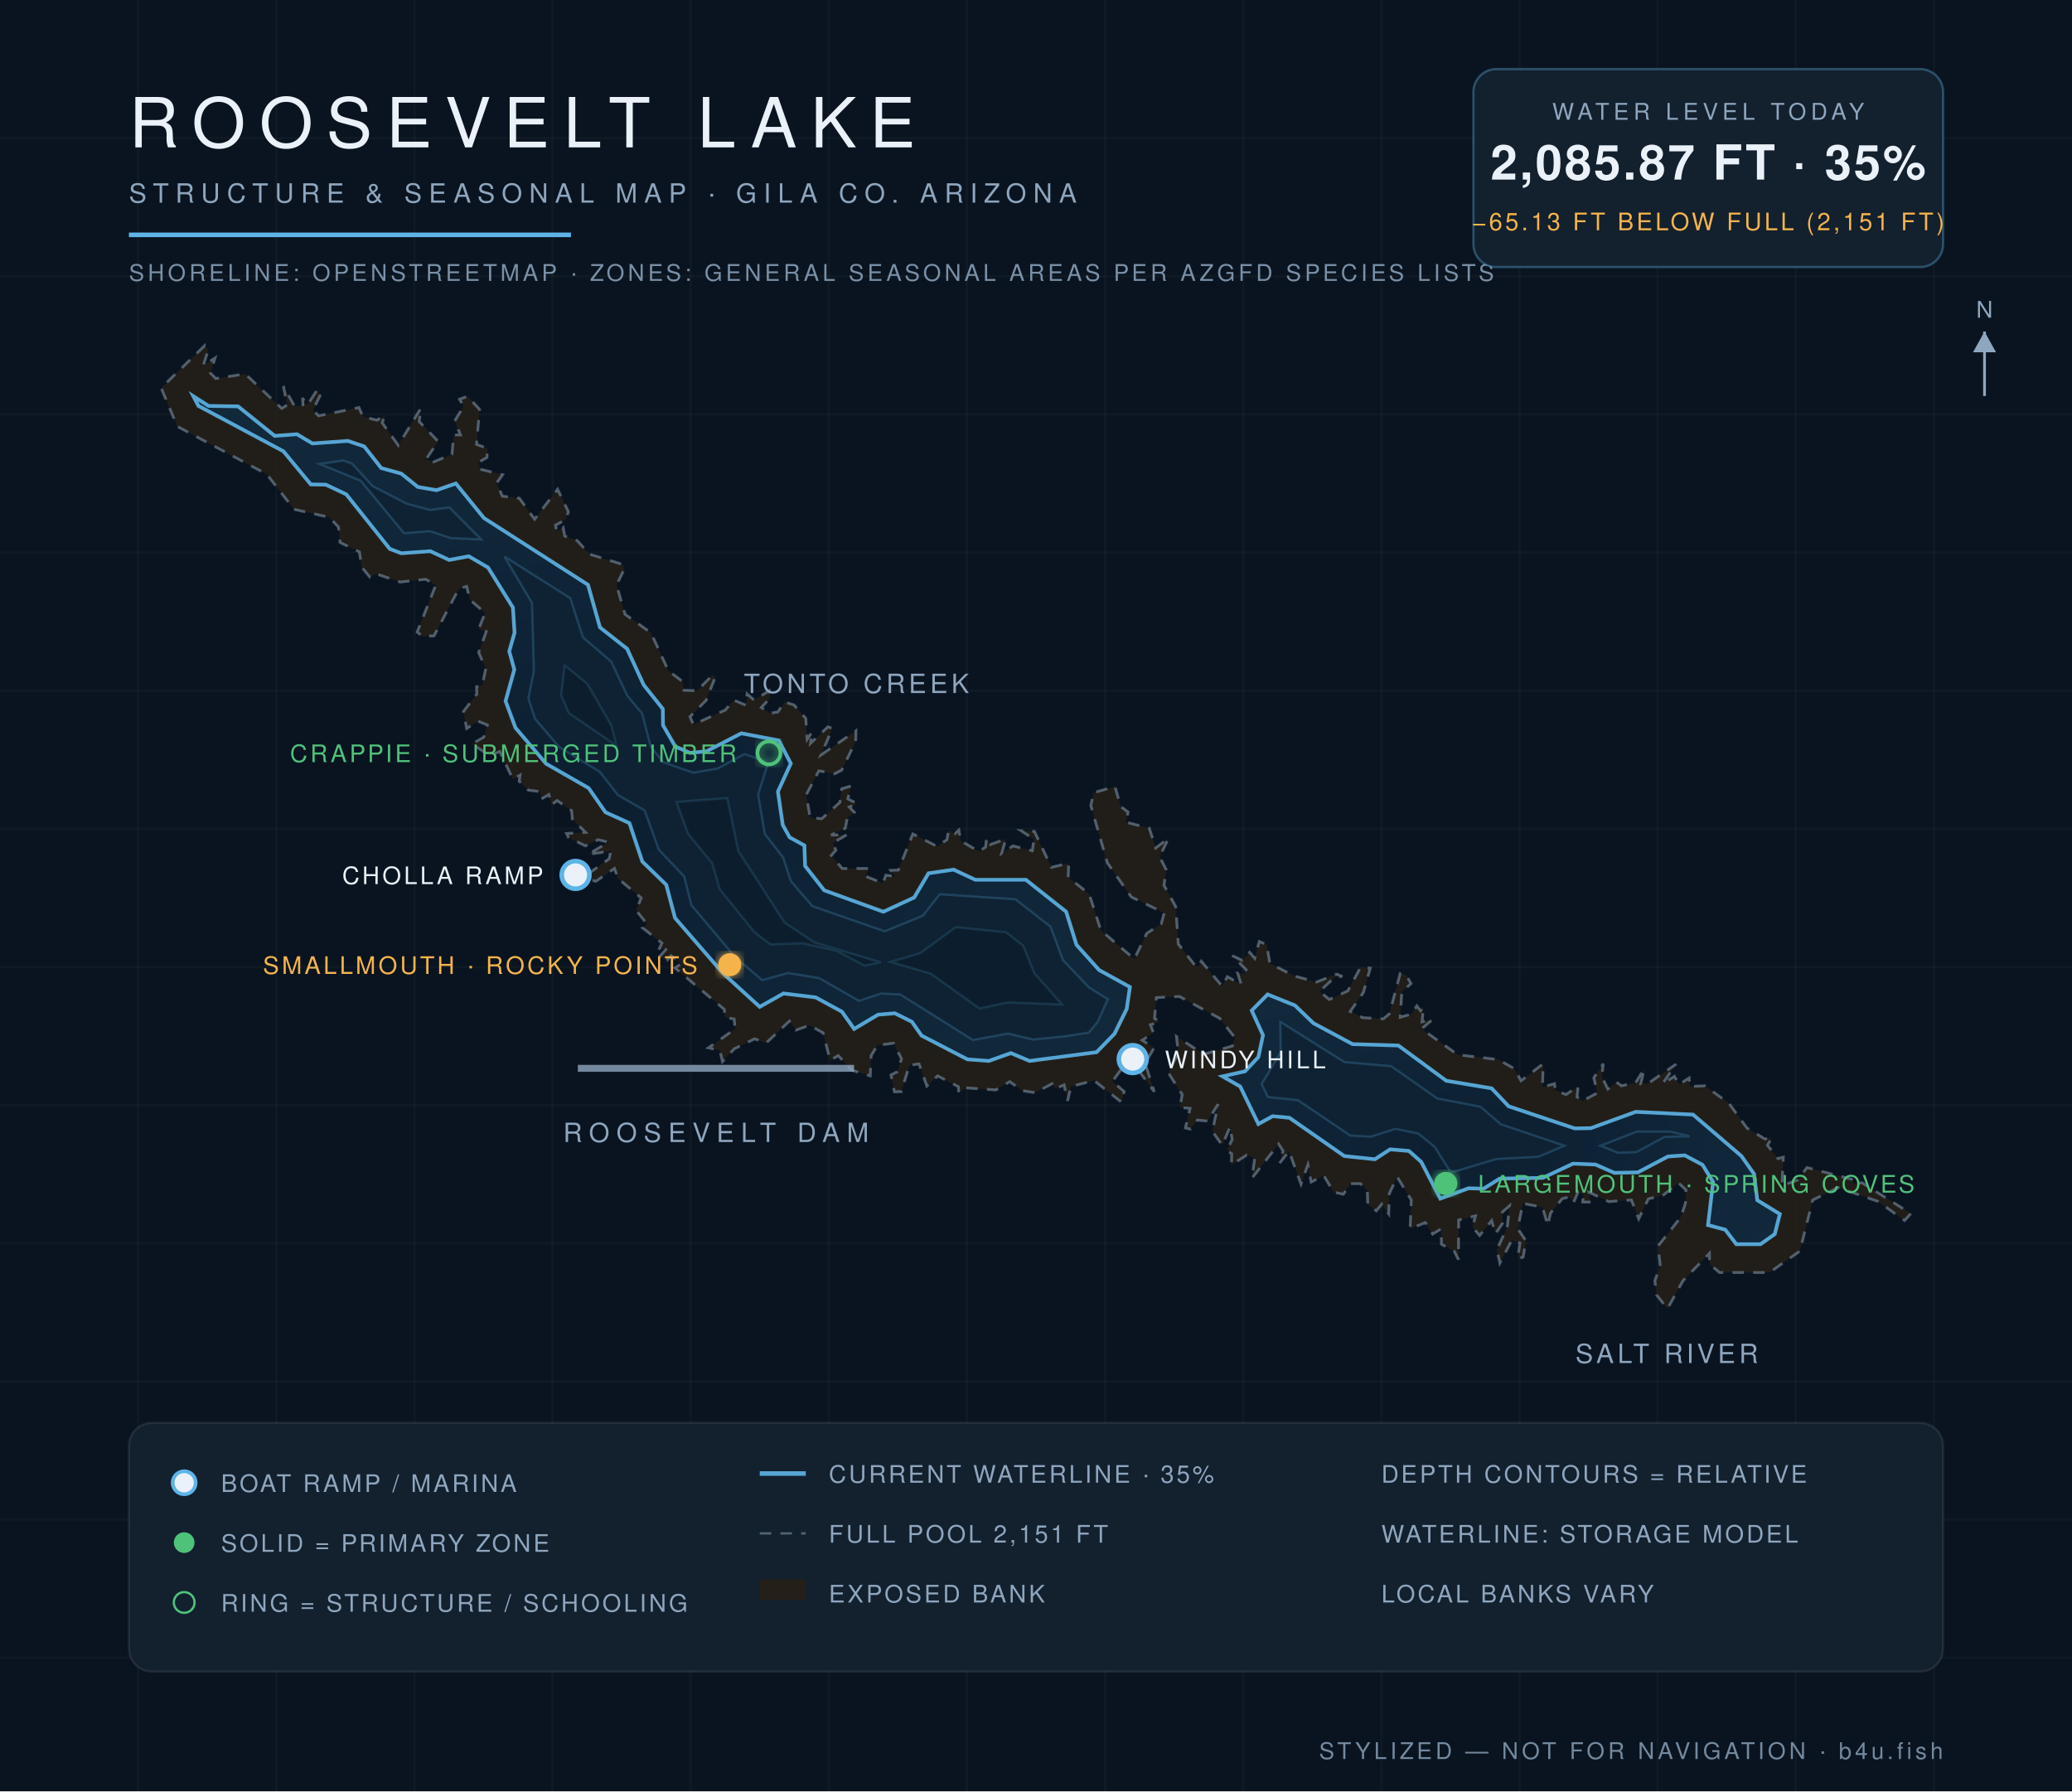
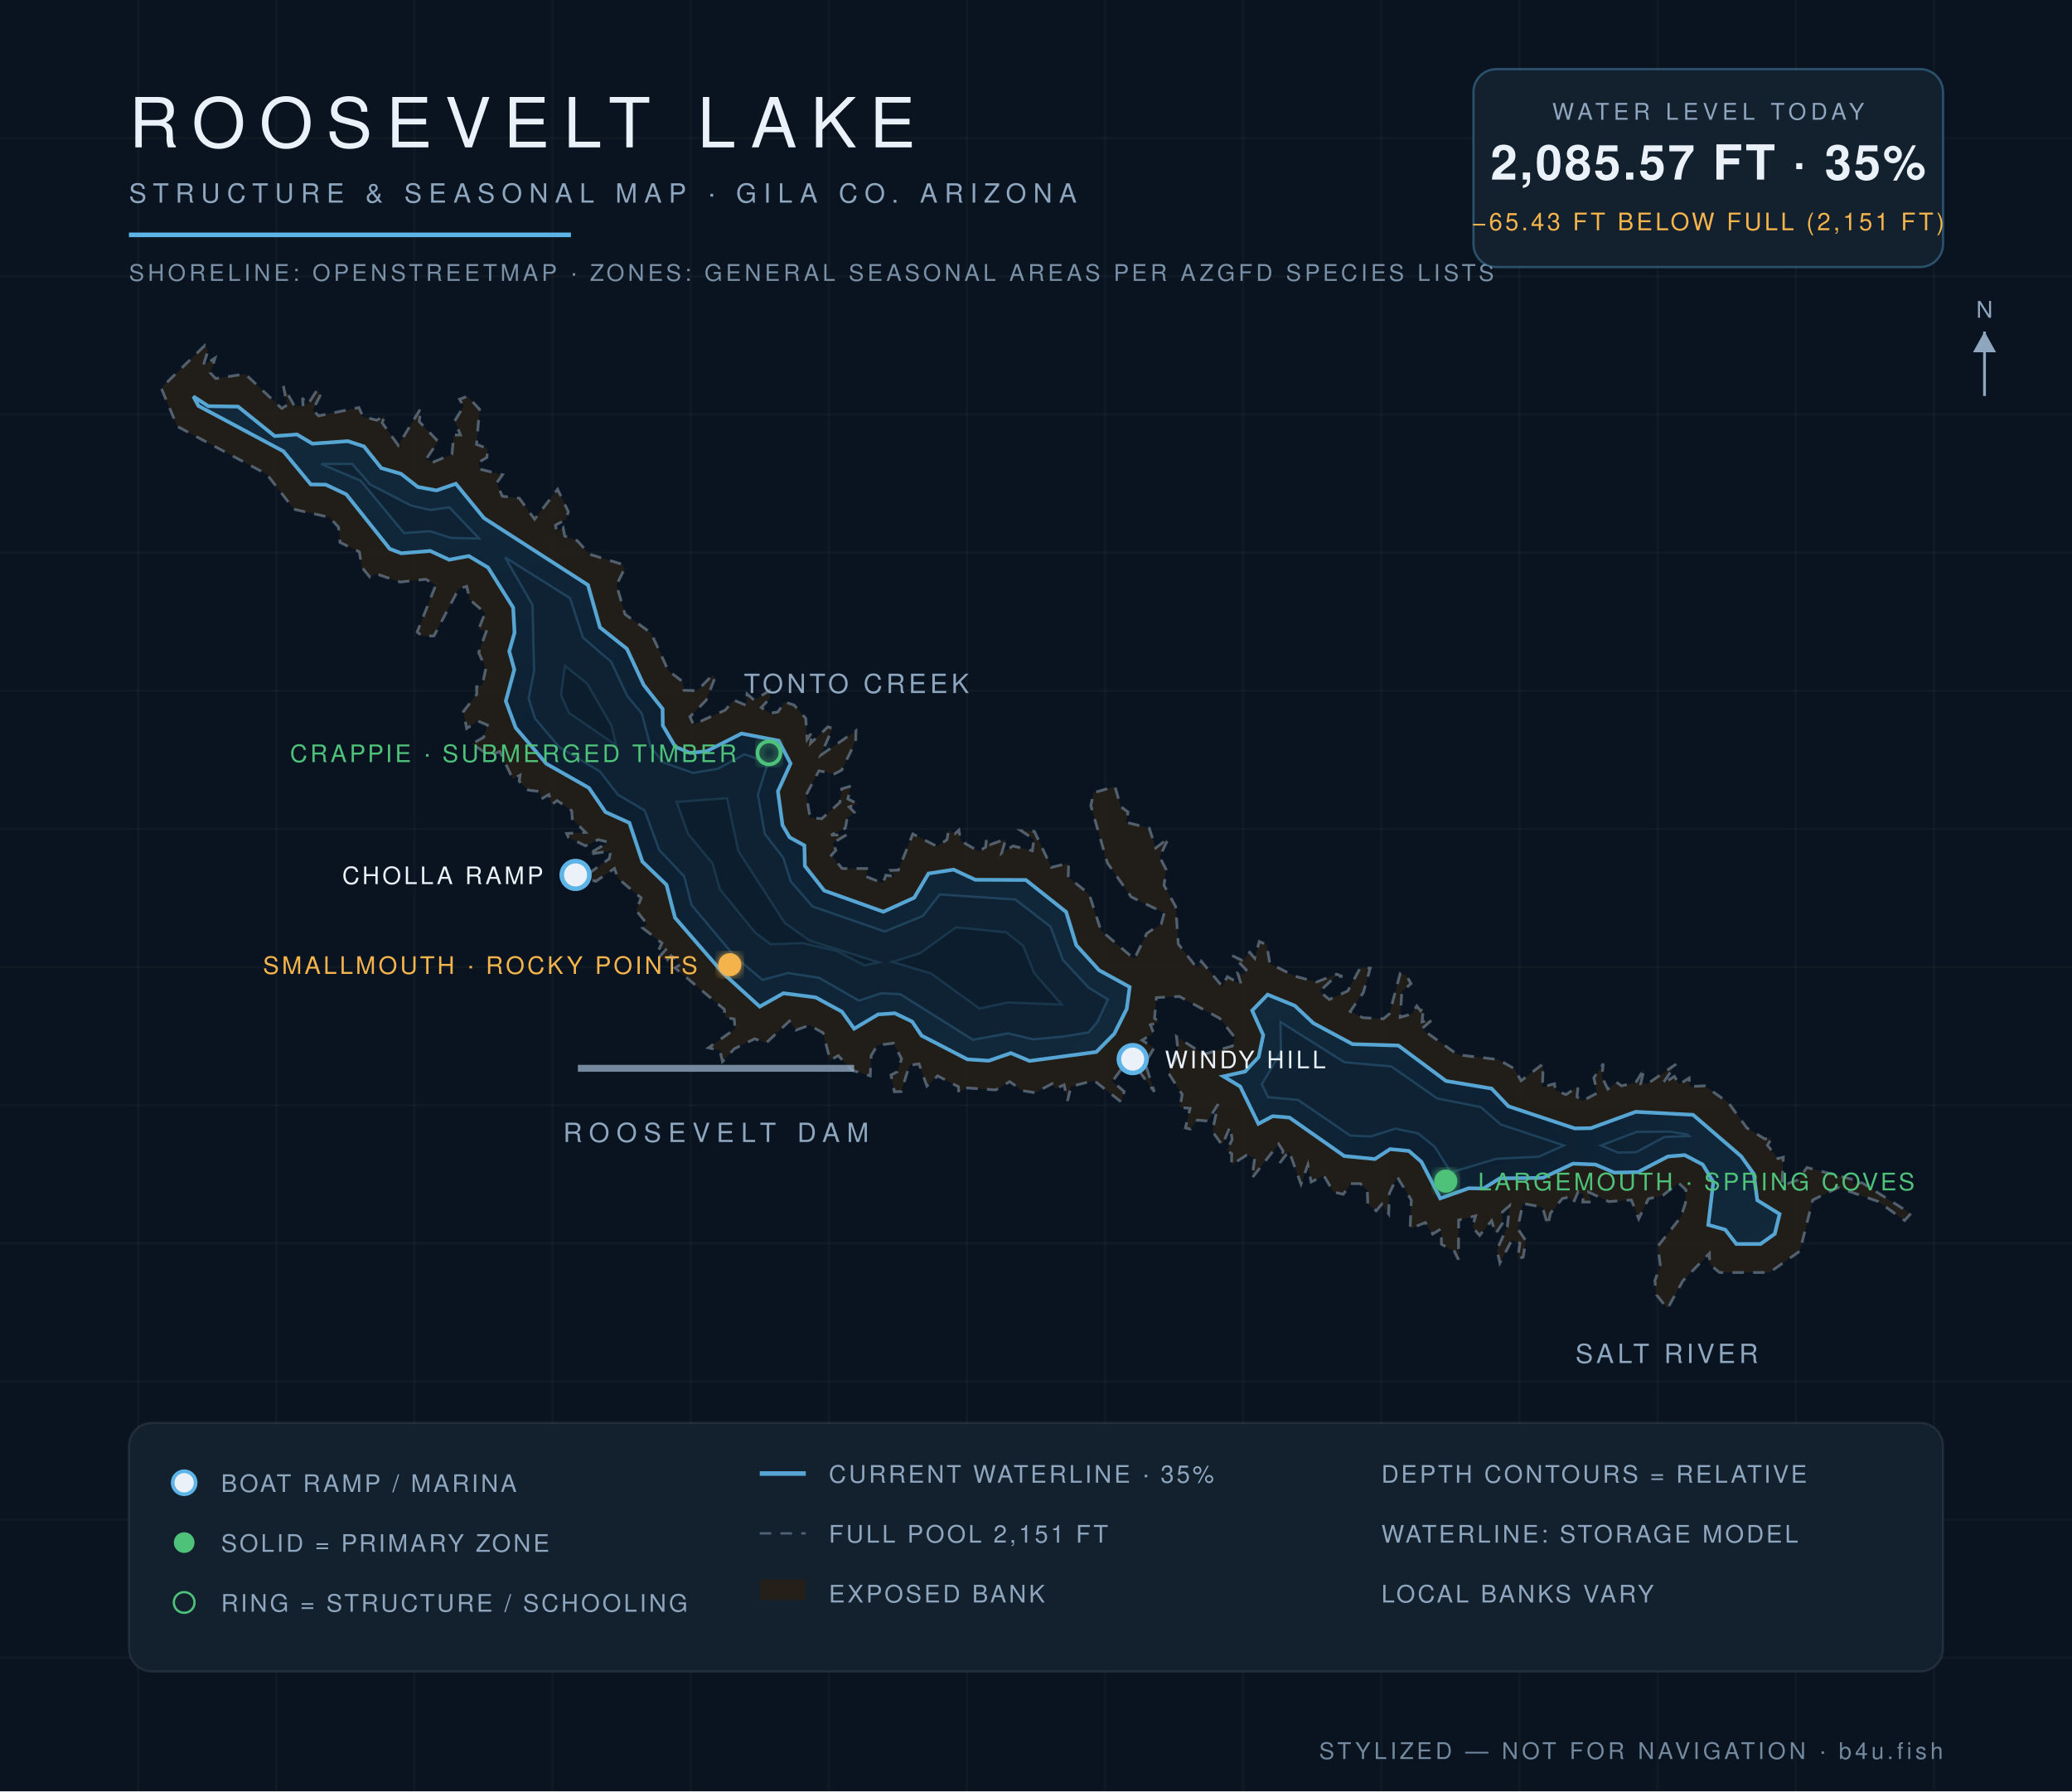
<svg xmlns="http://www.w3.org/2000/svg" viewBox="0 0 900 778" font-family="Helvetica,Arial,sans-serif">
  <defs>
    <radialGradient id="wg" cx="45%" cy="60%" r="80%">
      <stop offset="0%" stop-color="#0c1f31" />
      <stop offset="55%" stop-color="#102639" />
      <stop offset="100%" stop-color="#13293c" />
    </radialGradient>
    <filter id="glow">
      <feGaussianBlur stdDeviation="2.2" result="b" />
      <feMerge>
        <feMergeNode in="b" />
        <feMergeNode in="SourceGraphic" />
      </feMerge>
    </filter>
  </defs>
  <rect width="900" height="778" fill="#0a1420" />
  <g stroke="#ffffff" stroke-opacity="0.025">
    <line x1="60" y1="0" x2="60" y2="778" />
    <line x1="120" y1="0" x2="120" y2="778" />
    <line x1="180" y1="0" x2="180" y2="778" />
    <line x1="240" y1="0" x2="240" y2="778" />
    <line x1="300" y1="0" x2="300" y2="778" />
    <line x1="360" y1="0" x2="360" y2="778" />
    <line x1="420" y1="0" x2="420" y2="778" />
    <line x1="480" y1="0" x2="480" y2="778" />
    <line x1="540" y1="0" x2="540" y2="778" />
    <line x1="600" y1="0" x2="600" y2="778" />
    <line x1="660" y1="0" x2="660" y2="778" />
    <line x1="720" y1="0" x2="720" y2="778" />
    <line x1="780" y1="0" x2="780" y2="778" />
    <line x1="840" y1="0" x2="840" y2="778" />
    <line x1="0" y1="60" x2="900" y2="60" />
    <line x1="0" y1="120" x2="900" y2="120" />
    <line x1="0" y1="180" x2="900" y2="180" />
    <line x1="0" y1="240" x2="900" y2="240" />
    <line x1="0" y1="300" x2="900" y2="300" />
    <line x1="0" y1="360" x2="900" y2="360" />
    <line x1="0" y1="420" x2="900" y2="420" />
    <line x1="0" y1="480" x2="900" y2="480" />
    <line x1="0" y1="540" x2="900" y2="540" />
    <line x1="0" y1="600" x2="900" y2="600" />
    <line x1="0" y1="660" x2="900" y2="660" />
    <line x1="0" y1="720" x2="900" y2="720" />
  </g>
  <path d="M 134.7,174.1 L 138.1,168.8 L 139.0,171.9 L 135.9,178.1 L 138.4,180.6 L 155.9,177.0 L 157.7,181.0 L 163.7,182.5 L 167.2,180.5 L 166.0,183.6 L 173.0,193.4 L 182.8,177.3 L 182.1,183.1 L 190.3,191.7 L 185.0,199.6 L 188.4,200.6 L 196.3,197.3 L 197.1,188.9 L 200.0,188.9 L 197.5,182.8 L 201.4,176.5 L 199.6,173.4 L 203.1,172.1 L 208.3,177.8 L 207.0,193.0 L 211.8,194.8 L 211.5,198.7 L 207.9,200.8 L 208.6,203.8 L 218.3,206.2 L 215.7,209.8 L 218.2,215.5 L 225.6,216.4 L 232.2,225.5 L 242.2,212.5 L 246.9,222.3 L 245.7,225.7 L 241.3,228.1 L 241.8,230.8 L 244.6,229.1 L 245.3,232.8 L 250.7,234.8 L 256.1,240.7 L 270.3,245.1 L 271.3,246.9 L 267.8,254.1 L 271.5,266.8 L 282.8,274.9 L 290.3,291.3 L 296.6,296.1 L 297.1,299.8 L 302.8,300.0 L 309.5,293.2 L 310.6,294.3 L 306.7,304.2 L 299.7,311.3 L 301.2,314.7 L 315.0,308.4 L 318.8,304.1 L 324.0,306.3 L 324.5,301.4 L 327.6,304.1 L 334.1,300.0 L 334.5,303.2 L 330.7,307.3 L 334.5,309.8 L 337.9,309.2 L 340.8,304.9 L 344.9,306.2 L 350.0,312.0 L 350.6,321.1 L 352.8,317.8 L 352.1,322.8 L 359.6,315.7 L 361.6,316.3 L 356.6,327.9 L 371.8,317.4 L 371.7,321.9 L 365.6,334.5 L 362.5,336.1 L 355.7,334.8 L 350.2,345.2 L 351.9,355.1 L 356.9,355.6 L 364.8,348.5 L 365.6,342.6 L 369.6,341.4 L 368.3,347.0 L 372.5,349.1 L 368.9,350.5 L 371.1,352.8 L 368.0,355.3 L 367.2,359.7 L 361.0,362.7 L 367.9,362.5 L 361.7,366.2 L 363.1,369.3 L 361.1,371.5 L 365.8,377.2 L 377.1,377.2 L 376.0,380.6 L 383.5,383.6 L 384.8,380.1 L 388.8,380.7 L 386.9,378.0 L 390.2,377.9 L 396.5,362.2 L 407.0,367.6 L 411.3,364.7 L 412.0,360.7 L 414.8,362.1 L 416.5,360.5 L 417.3,365.2 L 425.2,369.8 L 428.1,367.9 L 428.5,363.9 L 430.2,366.8 L 436.9,364.4 L 435.1,370.6 L 440.0,367.4 L 448.4,369.5 L 449.1,364.5 L 443.5,360.8 L 449.3,361.1 L 456.7,376.7 L 464.2,374.9 L 464.0,381.0 L 473.1,388.3 L 478.2,404.1 L 492.7,416.5 L 498.1,405.4 L 504.4,401.2 L 505.7,396.5 L 491.4,389.6 L 481.0,374.8 L 473.8,349.9 L 475.0,344.3 L 484.3,341.6 L 486.8,350.3 L 490.0,352.7 L 489.1,357.1 L 499.2,359.7 L 502.0,368.3 L 507.6,364.0 L 503.7,372.1 L 506.6,377.8 L 505.6,384.5 L 510.7,393.8 L 511.8,410.0 L 518.6,418.7 L 520.4,420.1 L 521.8,417.5 L 530.9,428.4 L 533.1,424.2 L 539.1,427.5 L 537.6,422.7 L 540.4,423.2 L 541.3,421.2 L 535.3,415.1 L 539.6,417.1 L 542.8,413.6 L 545.0,416.2 L 547.0,408.9 L 550.2,410.3 L 551.6,418.5 L 562.5,424.0 L 571.9,426.5 L 580.6,423.1 L 583.1,424.1 L 580.1,424.1 L 573.2,430.6 L 577.4,434.1 L 585.4,430.4 L 591.0,420.1 L 595.2,420.5 L 592.2,431.1 L 586.5,439.3 L 591.9,442.0 L 600.9,442.5 L 603.5,440.3 L 608.2,422.8 L 610.8,423.5 L 612.9,427.2 L 608.9,430.8 L 608.2,441.8 L 613.2,440.4 L 615.4,436.9 L 617.0,439.0 L 618.3,437.3 L 617.7,443.8 L 622.2,442.8 L 617.5,446.9 L 633.2,458.1 L 650.8,460.2 L 657.7,464.1 L 660.7,469.4 L 670.3,462.0 L 670.0,472.1 L 675.2,470.7 L 675.6,473.5 L 680.2,475.4 L 685.5,471.8 L 685.0,476.4 L 687.3,478.2 L 693.8,474.7 L 692.3,468.1 L 696.4,462.0 L 695.8,467.7 L 698.4,473.0 L 702.1,470.0 L 704.3,471.6 L 710.5,470.2 L 714.2,464.2 L 712.7,470.7 L 715.8,470.6 L 728.0,462.2 L 722.1,470.8 L 727.3,467.5 L 729.3,471.0 L 733.7,468.2 L 734.0,471.9 L 740.5,471.6 L 750.9,479.1 L 758.8,489.9 L 766.6,494.7 L 769.8,494.0 L 767.7,497.4 L 772.3,503.2 L 774.6,502.6 L 774.0,515.0 L 780.8,512.5 L 784.9,507.1 L 804.8,512.3 L 804.9,514.2 L 808.8,513.7 L 830.0,527.1 L 827.3,530.1 L 815.7,521.8 L 798.4,515.8 L 787.4,521.2 L 781.8,543.4 L 768.6,552.7 L 746.9,552.7 L 742.6,549.1 L 742.5,544.4 L 731.0,556.3 L 724.3,568.4 L 719.5,562.4 L 718.8,556.2 L 721.2,549.9 L 720.1,541.3 L 730.1,528.6 L 732.1,522.5 L 732.3,516.8 L 729.1,513.8 L 722.3,519.2 L 716.0,520.7 L 711.8,529.4 L 708.6,521.2 L 698.8,521.9 L 690.1,517.8 L 691.1,522.1 L 687.5,522.1 L 687.7,518.9 L 685.5,517.6 L 683.5,522.3 L 681.6,519.9 L 678.6,520.6 L 673.5,526.9 L 672.3,532.3 L 670.0,524.3 L 661.5,522.7 L 659.2,533.6 L 662.8,538.9 L 661.6,546.0 L 659.2,546.8 L 660.2,539.9 L 656.7,538.6 L 651.5,548.6 L 650.2,542.8 L 654.7,532.9 L 655.7,523.7 L 652.6,526.4 L 652.6,531.4 L 649.6,535.9 L 647.9,530.2 L 642.7,536.6 L 639.6,533.0 L 640.9,528.1 L 633.6,529.9 L 633.5,547.1 L 631.7,543.5 L 626.1,540.4 L 626.0,533.7 L 622.3,536.0 L 619.1,531.0 L 612.5,533.7 L 613.0,521.2 L 606.9,511.2 L 603.5,518.3 L 603.2,527.2 L 600.2,523.0 L 597.8,525.9 L 594.1,522.9 L 593.9,516.9 L 590.9,514.1 L 586.7,514.1 L 583.5,518.7 L 579.3,517.8 L 575.0,510.6 L 569.5,513.4 L 568.1,505.9 L 565.1,514.3 L 559.9,500.0 L 555.9,505.1 L 557.3,499.9 L 555.4,496.9 L 543.8,511.7 L 545.0,503.0 L 541.5,501.7 L 534.9,505.9 L 535.0,501.1 L 532.9,499.7 L 535.2,494.9 L 534.3,489.4 L 530.9,497.4 L 526.6,491.4 L 529.1,479.6 L 524.5,486.9 L 520.1,486.5 L 517.0,490.4 L 514.9,489.9 L 516.9,481.4 L 512.5,481.0 L 513.5,475.4 L 507.5,466.0 L 511.8,457.1 L 511.0,450.2 L 522.9,457.9 L 535.3,454.3 L 536.4,450.7 L 529.8,442.3 L 512.3,432.8 L 502.3,433.3 L 501.5,442.3 L 503.7,443.9 L 499.7,445.1 L 501.1,448.7 L 496.1,451.8 L 501.3,455.1 L 497.4,461.8 L 501.4,474.2 L 490.6,459.5 L 483.2,469.7 L 488.3,474.1 L 487.1,478.7 L 475.2,469.3 L 465.2,471.9 L 463.7,478.1 L 462.2,471.2 L 458.4,472.9 L 457.0,470.7 L 449.6,474.6 L 444.0,473.7 L 438.6,469.8 L 432.5,473.4 L 419.6,472.5 L 416.4,474.5 L 416.3,472.0 L 407.3,467.3 L 402.6,471.7 L 399.2,462.1 L 395.0,462.7 L 391.5,474.1 L 388.5,474.2 L 387.0,466.9 L 389.7,465.5 L 391.6,459.9 L 388.1,453.1 L 381.1,454.0 L 378.4,458.5 L 378.0,467.3 L 370.0,464.8 L 364.1,458.5 L 360.6,460.5 L 357.5,448.6 L 351.6,445.3 L 345.8,447.4 L 342.9,443.5 L 332.8,453.0 L 327.8,451.2 L 319.0,455.5 L 313.8,461.1 L 312.7,456.2 L 307.7,455.1 L 319.3,446.9 L 318.9,442.6 L 314.9,441.9 L 314.6,438.4 L 293.2,420.4 L 295.9,418.6 L 291.5,415.1 L 289.7,417.1 L 286.1,415.9 L 289.7,411.9 L 286.1,412.6 L 287.5,409.6 L 279.1,403.0 L 281.1,401.4 L 276.3,395.4 L 278.5,390.0 L 268.4,381.5 L 266.9,377.2 L 258.8,382.8 L 250.1,380.0 L 255.0,379.9 L 264.6,373.0 L 265.3,369.6 L 255.4,371.1 L 264.3,365.8 L 259.8,364.7 L 254.3,367.4 L 246.9,363.7 L 246.1,362.0 L 254.3,361.5 L 248.6,355.7 L 248.3,352.1 L 242.0,347.7 L 239.6,349.5 L 238.4,345.1 L 235.2,347.0 L 234.5,343.8 L 229.5,343.2 L 225.5,339.3 L 225.9,336.7 L 222.7,338.3 L 217.1,326.4 L 212.7,328.2 L 205.0,323.1 L 210.1,320.2 L 211.7,314.9 L 207.6,313.2 L 202.7,316.4 L 201.3,309.0 L 207.1,301.5 L 207.0,298.3 L 209.5,297.5 L 211.0,290.4 L 207.9,283.4 L 211.2,274.3 L 207.9,273.3 L 210.7,266.2 L 204.1,260.5 L 202.7,254.7 L 199.3,255.7 L 188.5,276.2 L 183.4,276.3 L 181.2,274.5 L 189.3,254.1 L 184.9,251.6 L 173.8,252.8 L 163.6,249.3 L 160.7,250.7 L 157.1,246.3 L 156.1,239.7 L 147.7,235.6 L 147.0,228.9 L 143.1,224.7 L 127.7,221.2 L 115.9,206.0 L 77.0,185.2 L 70.0,168.5 L 89.0,150.0 L 90.4,152.2 L 88.3,158.7 L 93.4,155.5 L 91.4,162.0 L 93.7,164.4 L 106.5,162.4 L 122.4,177.4 L 124.7,175.9 L 123.1,167.7 L 127.8,176.2 L 131.6,176.4 L 131.4,172.8 L 133.1,175.8 L 134.7,174.1 Z" fill="#241f19" fill-opacity="0.9" stroke="#8ea6be" stroke-opacity="0.5" stroke-width="1.2" stroke-dasharray="5 4" />
-   <path d="M 84.0,172.1 L 90.6,176.3 L 103.4,176.5 L 119.3,189.3 L 129.0,188.6 L 135.7,192.6 L 151.1,191.5 L 158.2,193.9 L 165.6,203.3 L 174.3,205.7 L 181.5,211.5 L 189.6,212.9 L 198.0,210.0 L 210.2,225.0 L 255.4,254.0 L 260.6,272.5 L 272.4,281.8 L 279.6,297.5 L 287.9,307.9 L 288.0,315.0 L 293.3,324.2 L 299.7,327.0 L 306.9,326.3 L 322.0,318.5 L 338.3,321.6 L 343.5,331.6 L 337.9,343.8 L 340.0,358.3 L 343.0,363.7 L 349.4,367.2 L 349.7,376.1 L 358.0,386.7 L 383.7,396.0 L 397.1,389.8 L 403.3,379.3 L 414.2,377.7 L 423.6,382.1 L 445.6,382.1 L 463.1,396.0 L 467.6,410.4 L 477.4,421.3 L 490.8,428.7 L 489.4,438.2 L 484.1,449.0 L 476.3,457.0 L 447.2,460.8 L 439.1,457.4 L 429.5,460.8 L 420.2,460.1 L 400.3,449.8 L 396.1,443.8 L 388.7,440.1 L 381.4,440.7 L 371.0,446.9 L 365.7,439.4 L 354.3,433.2 L 340.3,431.5 L 330.0,437.3 L 314.2,422.9 L 293.2,398.7 L 289.4,384.3 L 279.0,374.2 L 273.4,357.5 L 263.0,352.8 L 255.7,342.3 L 237.2,331.7 L 223.9,316.1 L 219.6,304.5 L 223.4,290.8 L 221.2,282.9 L 223.5,274.8 L 222.8,263.9 L 212.0,246.5 L 203.6,241.6 L 195.1,243.2 L 186.9,239.4 L 174.3,240.3 L 169.3,238.4 L 150.4,214.7 L 141.5,210.5 L 135.0,210.4 L 123.1,196.0 L 86.2,176.3 L 84.0,172.1 Z" fill="url(#wg)" stroke="#5eb4e7" stroke-opacity="0.9" stroke-width="1.6" />
-   <path d="M 543.7,438.9 L 550.6,431.9 L 562.5,436.7 L 570.5,444.4 L 587.5,453.5 L 607.4,454.1 L 628.2,469.4 L 647.9,472.7 L 655.3,480.5 L 684.0,490.1 L 691.0,490.0 L 710.5,482.9 L 735.4,484.1 L 756.4,502.1 L 761.9,509.9 L 763.3,521.3 L 773.1,527.3 L 770.9,536.0 L 764.7,540.4 L 754.2,540.4 L 749.4,534.1 L 741.9,532.1 L 744.1,513.4 L 739.5,505.9 L 731.8,501.8 L 724.5,502.3 L 711.4,509.2 L 701.2,509.4 L 693.0,505.8 L 683.3,505.4 L 670.1,511.6 L 651.4,511.9 L 644.4,516.3 L 637.9,516.1 L 625.6,520.6 L 617.3,504.6 L 612.0,499.9 L 603.8,499.2 L 597.2,503.5 L 583.9,502.1 L 560.1,485.5 L 552.8,484.8 L 546.6,488.2 L 538.7,471.9 L 531.0,467.5 L 540.8,465.3 L 546.6,459.1 L 548.6,449.6 L 543.7,438.9 Z" fill="url(#wg)" stroke="#5eb4e7" stroke-opacity="0.9" stroke-width="1.6" />
-   <path d="M 548.0,470.9 L 556.3,456.9 L 556.1,443.8 L 584.0,461.3 L 604.3,463.1 L 624.3,477.1 L 643.1,480.7 L 651.9,488.3 L 679.5,497.6 L 668.3,502.4 L 650.0,503.4 L 630.2,509.3 L 623.2,498.1 L 616.0,492.3 L 606.1,490.3 L 595.4,493.7 L 586.5,493.2 L 563.7,477.8 L 550.8,476.5 L 548.0,470.9 Z" fill="#0e2233" stroke="#5eb4e7" stroke-opacity="0.22" stroke-width="1" />
-   <path d="M 695.2,497.6 L 711.0,491.5 L 725.4,491.5 L 733.9,493.5 L 723.0,493.8 L 710.7,500.4 L 702.8,500.7 L 695.2,497.6 Z" fill="#0e2233" stroke="#5eb4e7" stroke-opacity="0.22" stroke-width="1" />
-   <path d="M 138.8,201.5 L 149.0,200.0 L 153.0,201.4 L 161.8,211.1 L 176.7,218.8 L 186.8,221.5 L 195.2,220.4 L 209.0,234.3 L 195.8,233.7 L 186.8,230.7 L 175.5,231.6 L 156.7,208.8 L 138.8,201.5 Z" fill="#0e2233" stroke="#5eb4e7" stroke-opacity="0.22" stroke-width="1" />
-   <path d="M 219.1,241.7 L 247.7,259.8 L 253.2,276.8 L 265.5,287.4 L 272.5,302.2 L 278.9,309.9 L 282.7,324.4 L 288.2,331.1 L 301.1,335.6 L 311.7,333.8 L 323.4,327.5 L 331.9,330.5 L 333.2,332.7 L 329.3,345.1 L 332.2,362.2 L 340.2,372.5 L 343.5,382.7 L 352.9,393.6 L 384.3,404.5 L 400.9,397.7 L 408.2,388.4 L 441.1,390.6 L 456.3,402.5 L 461.7,417.0 L 473.0,428.9 L 481.2,434.0 L 476.8,443.8 L 472.9,448.5 L 461.8,450.2 L 448.7,451.5 L 437.9,448.9 L 422.6,451.7 L 391.0,431.9 L 382.7,431.5 L 373.1,434.7 L 355.8,424.8 L 342.3,422.6 L 331.1,425.7 L 319.3,415.7 L 300.3,393.1 L 297.2,380.7 L 286.2,369.1 L 280.0,352.0 L 268.4,345.3 L 260.5,335.2 L 243.0,324.6 L 232.4,312.2 L 229.5,303.3 L 231.9,291.5 L 231.1,261.9 L 219.1,241.7 Z" fill="#0e2233" stroke="#5eb4e7" stroke-opacity="0.22" stroke-width="1" />
-   <path d="M 245.3,289.0 L 255.1,297.0 L 265.6,315.2 L 267.7,323.8 L 247.1,309.7 L 243.7,301.9 L 245.3,289.0 Z" fill="#0c1e2e" stroke="#5eb4e7" stroke-opacity="0.15" stroke-width="1" />
-   <path d="M 293.8,348.3 L 315.9,346.6 L 320.7,369.6 L 340.8,400.7 L 353.7,409.3 L 382.6,418.0 L 375.5,419.4 L 363.4,413.0 L 348.6,409.7 L 334.7,410.2 L 327.8,405.0 L 312.6,386.2 L 309.4,375.0 L 298.9,362.2 L 293.8,348.3 Z" fill="#0c1e2e" stroke="#5eb4e7" stroke-opacity="0.15" stroke-width="1" />
-   <path d="M 386.7,417.8 L 399.6,414.0 L 415.2,402.7 L 437.0,404.9 L 444.5,410.8 L 449.3,422.7 L 461.3,436.3 L 437.9,435.4 L 425.4,438.0 L 404.3,422.9 L 386.7,417.8 Z" fill="#0c1e2e" stroke="#5eb4e7" stroke-opacity="0.15" stroke-width="1" />
+   <path d="M 84.0,172.2 L 90.5,176.4 L 103.4,176.6 L 119.3,189.4 L 129.0,188.7 L 135.7,192.7 L 151.1,191.6 L 158.1,193.9 L 165.6,203.3 L 174.2,205.8 L 181.5,211.5 L 189.6,213.0 L 198.0,210.1 L 210.2,225.0 L 255.4,254.1 L 260.6,272.5 L 272.3,281.8 L 279.6,297.5 L 287.8,307.9 L 287.9,315.1 L 293.3,324.3 L 299.7,327.0 L 306.9,326.3 L 322.1,318.6 L 338.2,321.7 L 343.4,331.6 L 337.9,343.7 L 339.9,358.4 L 343.0,363.7 L 349.4,367.2 L 349.6,376.1 L 358.0,386.8 L 383.7,396.0 L 397.1,389.9 L 403.3,379.4 L 414.2,377.7 L 423.6,382.1 L 445.6,382.2 L 463.1,396.1 L 467.5,410.5 L 477.4,421.4 L 490.7,428.7 L 489.4,438.2 L 484.0,449.0 L 476.2,456.9 L 447.2,460.8 L 439.1,457.4 L 429.5,460.7 L 420.2,460.1 L 400.3,449.8 L 396.2,443.7 L 388.7,440.1 L 381.4,440.6 L 371.0,446.8 L 365.7,439.4 L 354.3,433.2 L 340.3,431.4 L 330.0,437.2 L 314.2,422.8 L 293.2,398.6 L 289.5,384.3 L 279.0,374.2 L 273.4,357.4 L 263.0,352.7 L 255.8,342.2 L 237.3,331.7 L 224.0,316.1 L 219.7,304.5 L 223.4,290.8 L 221.2,282.9 L 223.5,274.8 L 222.9,263.9 L 212.0,246.5 L 203.6,241.5 L 195.1,243.1 L 186.9,239.3 L 174.3,240.3 L 169.3,238.4 L 150.4,214.7 L 141.5,210.5 L 135.0,210.4 L 123.1,196.0 L 86.2,176.3 L 84.0,172.2 Z" fill="url(#wg)" stroke="#5eb4e7" stroke-opacity="0.9" stroke-width="1.6" />
+   <path d="M 543.9,438.9 L 550.6,432.0 L 562.4,436.8 L 570.5,444.4 L 587.5,453.5 L 607.4,454.1 L 628.1,469.5 L 647.9,472.8 L 655.2,480.5 L 684.0,490.1 L 691.0,490.0 L 710.5,482.9 L 735.4,484.2 L 756.3,502.2 L 761.8,509.9 L 763.3,521.3 L 773.0,527.3 L 770.9,535.9 L 764.7,540.3 L 754.2,540.3 L 749.4,534.1 L 742.0,532.0 L 744.2,513.4 L 739.6,505.8 L 731.8,501.7 L 724.5,502.3 L 711.4,509.1 L 701.2,509.3 L 693.0,505.8 L 683.3,505.4 L 670.1,511.6 L 651.4,511.8 L 644.4,516.2 L 637.9,516.1 L 625.6,520.5 L 617.4,504.6 L 612.0,499.9 L 603.8,499.1 L 597.2,503.4 L 583.9,502.1 L 560.1,485.4 L 552.8,484.8 L 546.6,488.1 L 538.7,471.9 L 531.4,467.5 L 540.8,465.4 L 546.7,459.1 L 548.7,449.6 L 543.9,438.9 Z" fill="url(#wg)" stroke="#5eb4e7" stroke-opacity="0.9" stroke-width="1.6" />
+   <path d="M 548.1,470.9 L 556.4,456.9 L 556.2,443.9 L 584.0,461.4 L 604.3,463.2 L 624.3,477.1 L 643.1,480.8 L 651.9,488.4 L 679.3,497.5 L 668.3,502.4 L 650.0,503.3 L 630.2,509.2 L 623.2,498.1 L 616.0,492.3 L 606.1,490.2 L 595.4,493.6 L 586.5,493.2 L 563.8,477.7 L 550.8,476.5 L 548.1,470.9 Z" fill="#0e2233" stroke="#5eb4e7" stroke-opacity="0.22" stroke-width="1" />
+   <path d="M 695.4,497.5 L 711.0,491.6 L 725.4,491.5 L 733.0,492.8 L 733.7,493.4 L 723.0,493.8 L 710.7,500.4 L 702.8,500.6 L 695.4,497.5 Z" fill="#0e2233" stroke="#5eb4e7" stroke-opacity="0.22" stroke-width="1" />
+   <path d="M 139.5,201.5 L 153.0,201.5 L 160.7,210.4 L 178.6,219.6 L 186.8,221.5 L 195.2,220.4 L 208.1,233.9 L 195.8,233.6 L 186.8,230.7 L 175.5,231.5 L 156.7,208.8 L 139.5,201.5 Z" fill="#0e2233" stroke="#5eb4e7" stroke-opacity="0.22" stroke-width="1" />
+   <path d="M 219.4,242.1 L 247.6,259.8 L 253.2,276.9 L 265.5,287.5 L 272.4,302.2 L 278.8,309.9 L 282.6,324.4 L 288.2,331.2 L 301.1,335.7 L 311.8,333.9 L 323.4,327.6 L 331.9,330.6 L 333.1,332.7 L 329.2,345.1 L 332.2,362.2 L 340.2,372.5 L 343.4,382.7 L 352.9,393.7 L 384.3,404.6 L 400.9,397.8 L 408.2,388.5 L 441.0,390.7 L 456.3,402.5 L 461.7,417.0 L 472.9,429.0 L 481.2,434.1 L 476.7,443.8 L 472.8,448.4 L 461.8,450.2 L 448.7,451.4 L 437.9,448.8 L 422.6,451.6 L 391.1,431.8 L 382.7,431.4 L 373.1,434.6 L 355.8,424.7 L 342.3,422.6 L 331.2,425.6 L 319.3,415.6 L 300.4,393.1 L 297.2,380.7 L 286.3,369.1 L 280.0,352.0 L 268.4,345.2 L 260.6,335.1 L 243.0,324.6 L 232.4,312.1 L 229.6,303.3 L 232.0,291.5 L 231.3,262.7 L 219.4,242.1 Z" fill="#0e2233" stroke="#5eb4e7" stroke-opacity="0.22" stroke-width="1" />
+   <path d="M 245.4,289.2 L 255.1,297.0 L 265.6,315.2 L 267.6,323.6 L 247.1,309.6 L 243.7,301.9 L 245.4,289.2 Z" fill="#0c1e2e" stroke="#5eb4e7" stroke-opacity="0.15" stroke-width="1" />
+   <path d="M 293.9,348.3 L 315.8,346.7 L 320.7,369.6 L 340.8,400.8 L 351.6,408.5 L 381.7,418.0 L 375.5,419.3 L 363.4,413.0 L 348.6,409.6 L 334.7,410.1 L 327.9,404.9 L 312.7,386.2 L 309.5,375.0 L 298.9,362.2 L 293.9,348.3 Z" fill="#0c1e2e" stroke="#5eb4e7" stroke-opacity="0.15" stroke-width="1" />
+   <path d="M 387.6,417.8 L 399.7,414.0 L 415.2,402.8 L 437.0,404.9 L 444.4,410.8 L 449.3,422.8 L 461.2,436.3 L 437.9,435.4 L 425.4,438.0 L 404.4,422.8 L 387.6,417.8 Z" fill="#0c1e2e" stroke="#5eb4e7" stroke-opacity="0.15" stroke-width="1" />
  <text x="724" y="592" fill="#8ea6be" font-size="11.5" letter-spacing="1.6" text-anchor="middle">SALT RIVER</text>
  <text x="372" y="301" fill="#8ea6be" font-size="11.5" letter-spacing="1.6" text-anchor="middle">TONTO CREEK</text>
  <line x1="251" y1="464" x2="371" y2="464" stroke="#8ea6be" stroke-width="3" stroke-opacity="0.8" />
  <text x="311" y="496" fill="#8ea6be" font-size="11.5" letter-spacing="3" text-anchor="middle">ROOSEVELT DAM</text>
  <circle cx="492" cy="460" r="6" fill="#eaf1f8" stroke="#5eb4e7" stroke-width="2" />
  <text x="506" y="464" fill="#eaf1f8" font-size="10.5" letter-spacing="1.2" text-anchor="start">WINDY HILL</text>
  <circle cx="250" cy="380" r="6" fill="#eaf1f8" stroke="#5eb4e7" stroke-width="2" />
  <text x="236" y="384" fill="#eaf1f8" font-size="10.5" letter-spacing="1.2" text-anchor="end">CHOLLA RAMP</text>
-   <circle cx="628" cy="514" r="5" fill="#4fc27a" filter="url(#glow)" />
-   <text x="642" y="518" fill="#4fc27a" font-size="10.5" letter-spacing="1.2" text-anchor="start">LARGEMOUTH · SPRING COVES</text>
+   <circle cx="628" cy="513" r="5" fill="#4fc27a" filter="url(#glow)" />
+   <text x="642" y="517" fill="#4fc27a" font-size="10.5" letter-spacing="1.2" text-anchor="start">LARGEMOUTH · SPRING COVES</text>
  <circle cx="334" cy="327" r="5" fill="none" stroke="#4fc27a" stroke-width="1.6" filter="url(#glow)" />
  <text x="320" y="331" fill="#4fc27a" font-size="10.5" letter-spacing="1.2" text-anchor="end">CRAPPIE · SUBMERGED TIMBER</text>
  <circle cx="317" cy="419" r="5" fill="#f5b44c" filter="url(#glow)" />
  <text x="303" y="423" fill="#f5b44c" font-size="10.5" letter-spacing="1.2" text-anchor="end">SMALLMOUTH · ROCKY POINTS</text>
  <text x="56" y="64" fill="#eaf1f8" font-size="30" letter-spacing="6" font-weight="300">ROOSEVELT LAKE</text>
  <text x="56" y="88" fill="#8ea6be" font-size="11.5" letter-spacing="3">STRUCTURE &amp; SEASONAL MAP · GILA CO. ARIZONA</text>
  <line x1="56" y1="102" x2="248" y2="102" stroke="#5eb4e7" stroke-width="2" />
  <text x="56" y="122" fill="#8ea6be" font-size="10" letter-spacing="1.5" opacity="0.85">SHORELINE: OPENSTREETMAP · ZONES: GENERAL SEASONAL AREAS PER AZGFD SPECIES LISTS</text>
  <g>
    <rect x="640" y="30" width="204" height="86" rx="10" fill="#13202e" stroke="#5eb4e7" stroke-opacity="0.35" />
    <text x="742" y="52" fill="#8ea6be" font-size="10" letter-spacing="2" text-anchor="middle">WATER LEVEL TODAY</text>
-     <text x="742" y="78" fill="#eaf1f8" font-size="21" letter-spacing="1" text-anchor="middle" font-weight="600">2,085.87 FT · 35%</text>
-     <text x="742" y="100" fill="#f5b44c" font-size="10.5" letter-spacing="1.2" text-anchor="middle">−65.13 FT BELOW FULL (2,151 FT)</text>
+     <text x="742" y="78" fill="#eaf1f8" font-size="21" letter-spacing="1" text-anchor="middle" font-weight="600">2,085.57 FT · 35%</text>
+     <text x="742" y="100" fill="#f5b44c" font-size="10.5" letter-spacing="1.2" text-anchor="middle">−65.43 FT BELOW FULL (2,151 FT)</text>
  </g>
  <g font-size="10.5" letter-spacing="1.1">
    <rect x="56" y="618" width="788" height="108" rx="10" fill="#13202e" stroke="#ffffff" stroke-opacity="0.08" />
    <circle cx="80" cy="644" r="5" fill="#eaf1f8" stroke="#5eb4e7" stroke-width="1.6" />
    <text x="96" y="648" fill="#8ea6be">BOAT RAMP / MARINA</text>
    <circle cx="80" cy="670" r="4.5" fill="#4fc27a" />
    <text x="96" y="674" fill="#8ea6be">SOLID = PRIMARY ZONE</text>
    <circle cx="80" cy="696" r="4.5" fill="none" stroke="#4fc27a" />
    <text x="96" y="700" fill="#8ea6be">RING = STRUCTURE / SCHOOLING</text>
    <line x1="330" y1="640" x2="350" y2="640" stroke="#5eb4e7" stroke-opacity="0.9" stroke-width="2" />
    <text x="360" y="644" fill="#8ea6be">CURRENT WATERLINE · 35%</text>
    <line x1="330" y1="666" x2="350" y2="666" stroke="#8ea6be" stroke-opacity="0.5" stroke-dasharray="5 4" />
    <text x="360" y="670" fill="#8ea6be">FULL POOL 2,151 FT</text>
    <rect x="330" y="686" width="20" height="9" fill="#241f19" />
    <text x="360" y="696" fill="#8ea6be">EXPOSED BANK</text>
    <text x="600" y="644" fill="#8ea6be">DEPTH CONTOURS = RELATIVE</text>
    <text x="600" y="670" fill="#8ea6be">WATERLINE: STORAGE MODEL</text>
    <text x="600" y="696" fill="#8ea6be">LOCAL BANKS VARY</text>
  </g>
  <text x="844" y="764" fill="#8ea6be" font-size="10" letter-spacing="1.5" text-anchor="end" opacity="0.8">STYLIZED — NOT FOR NAVIGATION · b4u.fish</text>
  <g transform="translate(862,158)" stroke="#8ea6be" fill="#8ea6be">
    <line x1="0" y1="14" x2="0" y2="-14" stroke-width="1.2" />
    <path d="M 0,-14 l 5,9 h -10 z" stroke="none" />
    <text x="0" y="-20" font-size="10" text-anchor="middle" stroke="none">N</text>
  </g>
</svg>
